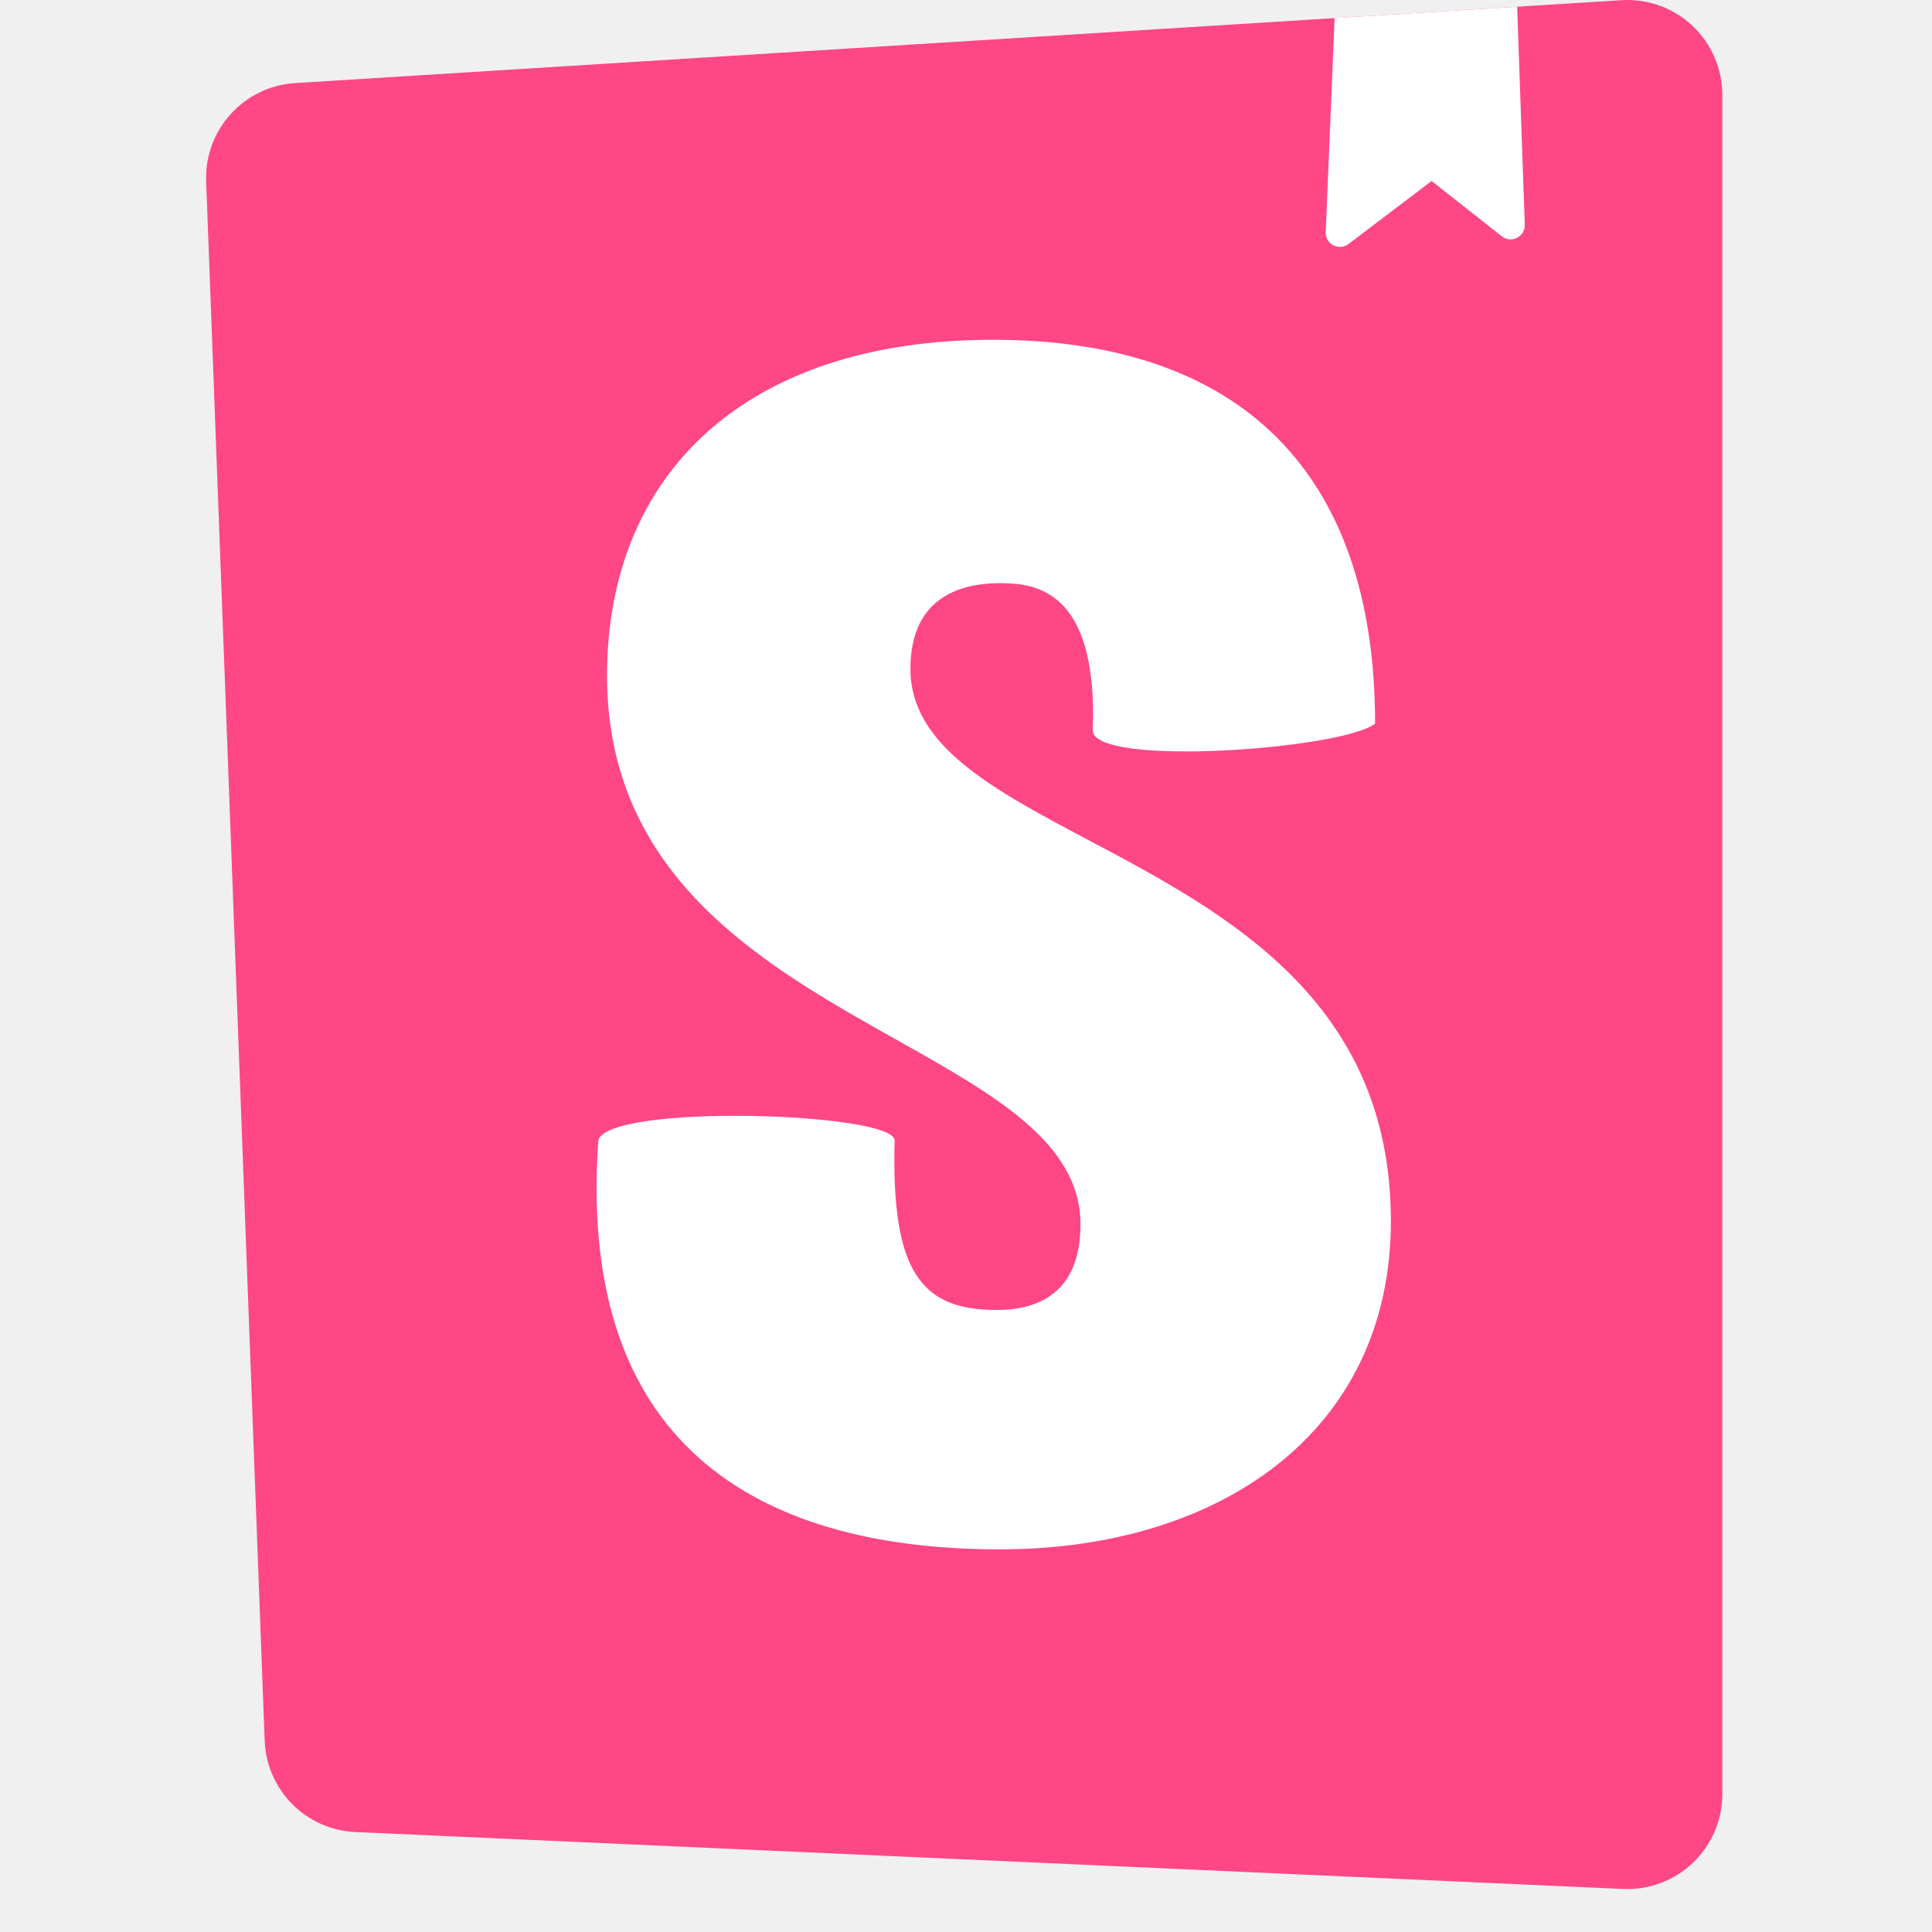
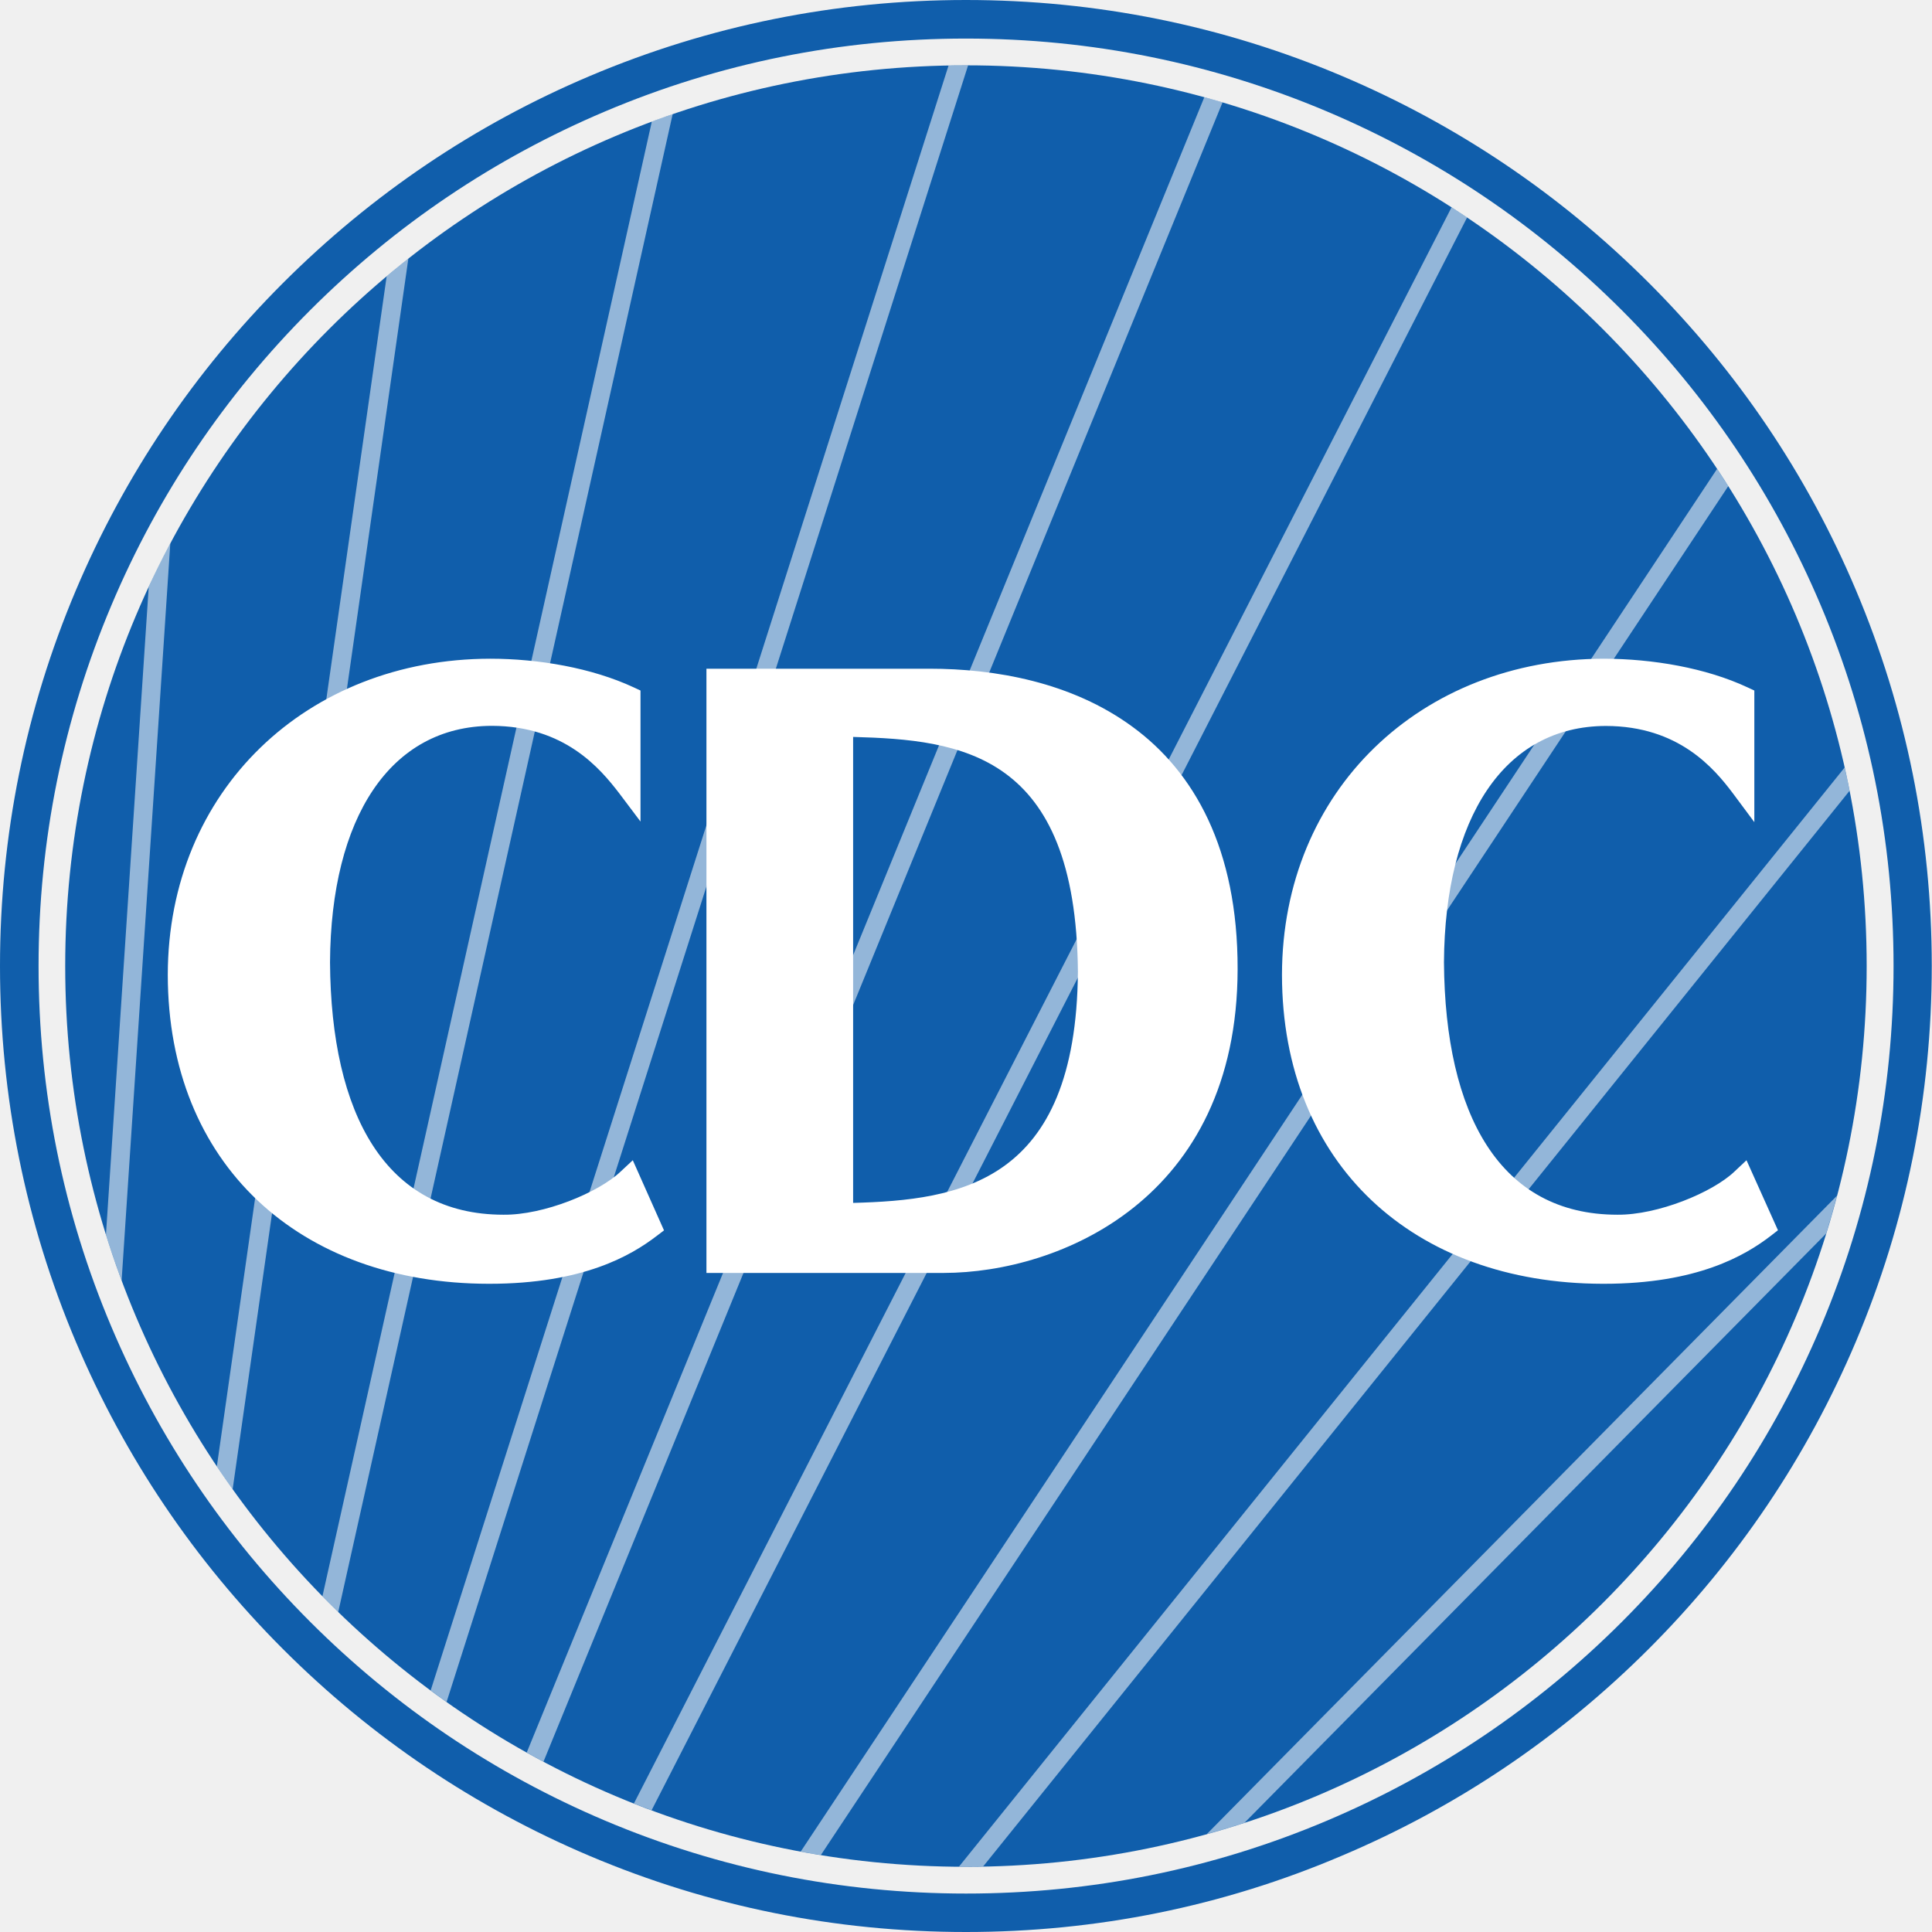
- <svg xmlns="http://www.w3.org/2000/svg" version="1.1" width="164" height="164">
-   <svg width="164" height="164" viewBox="0 0 164 164" fill="none">
-     <path d="M22.467 147.762 17.5 15.402a8.062 8.062 0 0 1 7.553-8.35L137.637.016a8.061 8.061 0 0 1 8.565 8.047v144.23a8.063 8.063 0 0 1-8.424 8.054l-107.615-4.833a8.062 8.062 0 0 1-7.695-7.752Z" fill="#FF4785" />
-     <path fill-rule="evenodd" clip-rule="evenodd" d="m128.785.57-15.495.968-.755 18.172a1.203 1.203 0 0 0 1.928 1.008l7.06-5.354 5.962 4.697a1.202 1.202 0 0 0 1.946-.987L128.785.569Zm-12.059 60.856c-2.836 2.203-23.965 3.707-23.965.57.447-11.969-4.912-12.494-7.889-12.494-2.828 0-7.59.855-7.59 7.267 0 6.534 6.96 10.223 15.13 14.553 11.607 6.15 25.654 13.594 25.654 32.326 0 17.953-14.588 27.871-33.194 27.871-19.201 0-35.981-7.769-34.086-34.702.744-3.163 25.156-2.411 25.156 0-.298 11.114 2.232 14.383 8.633 14.383 4.912 0 7.144-2.708 7.144-7.267 0-6.9-7.252-10.973-15.595-15.657C64.827 81.933 51.53 74.468 51.53 57.34c0-17.098 11.76-28.497 32.747-28.497 20.988 0 32.449 11.224 32.449 32.584Z" fill="#fff" />
-   </svg>
-   <style>@media (prefers-color-scheme: light) { :root { filter: none; } }</style>
+ <svg xmlns="http://www.w3.org/2000/svg" version="1.1" id="Logo" x="0px" y="0px" viewBox="0 0 1602.7 1602.9" style="enable-background:new 0 0 1602.7 1602.9;" xml:space="preserve">
+   <style type="text/css">
+ 	.st0{fill:#105EAB;}
+ 	.st1{opacity:0.55;}
+ 	.st2{fill:#FFFFFF;}
+ </style>
+   <path class="st0" d="M801.4,1602.9c-108.2,0-213.1-21.2-311.9-63c-95.4-40.4-181.1-98.1-254.7-171.7  S103.4,1208.8,63,1113.4C21.2,1014.6,0,909.6,0,801.5s21.2-213.1,63-311.9c40.4-95.4,98.1-181.1,171.7-254.7S394,103.4,489.5,63  C588.3,21.2,693.3,0,801.4,0c108.2,0,213.1,21.2,311.9,63c95.4,40.4,181.1,98.1,254.7,171.7c73.6,73.6,131.4,159.3,171.7,254.7  c41.8,98.8,63,203.8,63,311.9s-21.2,213.1-63,311.9c-40.4,95.4-98.1,181.1-171.7,254.7c-73.6,73.6-159.3,131.4-254.7,171.7  C1014.6,1581.7,909.6,1602.9,801.4,1602.9z M801.4,32c-103.9,0-204.6,20.3-299.5,60.5c-91.6,38.8-173.9,94.2-244.6,164.9  S131.2,410.4,92.5,502C52.4,596.8,32,697.6,32,801.5s20.3,204.6,60.5,299.5c38.8,91.6,94.2,173.9,164.9,244.6s153,126.1,244.6,164.9  c94.8,40.1,195.6,60.5,299.5,60.5s204.6-20.3,299.5-60.5c91.6-38.8,173.9-94.2,244.6-164.9c70.7-70.7,126.1-153,164.9-244.6  c40.1-94.8,60.5-195.6,60.5-299.5s-20.3-204.6-60.5-299.5c-38.8-91.6-94.2-173.9-164.9-244.6c-70.7-70.7-153-126.1-244.6-164.9  C1006.1,52.4,905.3,32,801.4,32z" />
+   <circle class="st0" cx="801.4" cy="801.5" r="747.3" />
+   <g class="st1">
+     <path class="st2" d="M1001.2,1521.7c10.5-2.9,20.9-6,31.3-9.4l482.6-488.9c3.2-10.4,6.2-20.9,9-31.4L1001.2,1521.7z" />
+     <path class="st2" d="M123.4,486.7l-35.5,537.7c4,12.8,8.4,25.5,13,38l40.4-611.7C135,462.5,129,474.5,123.4,486.7z" />
+     <path class="st2" d="M320.8,229.2l-140.9,987.5c4.3,6.4,8.6,12.7,13.1,19L338.8,214.5C332.7,219.3,326.7,224.2,320.8,229.2z" />
+     <path class="st2" d="M540.8,100.8L267.5,1324.4c4.3,4.4,8.7,8.8,13.1,13.1L558.1,94.6C552.3,96.6,546.5,98.7,540.8,100.8z" />
+     <path class="st2" d="M801.3,54.2c-4.8,0-9.5,0.1-14.3,0.1L357.3,1402.5c4.4,3.2,8.8,6.4,13.2,9.6L803.2,54.2   C802.6,54.2,802,54.2,801.3,54.2z" />
+     <path class="st2" d="M999.2,80.6L437,1454c4.6,2.6,9.2,5.1,13.9,7.6L1014.3,84.9C1009.3,83.4,1004.2,82,999.2,80.6z" />
+     <path class="st2" d="M1204.3,172L525.9,1496.3c4.9,1.9,9.8,3.8,14.7,5.6l676.6-1321.5C1212.9,177.6,1208.6,174.7,1204.3,172z" />
+     <path class="st2" d="M1424.6,389L664.3,1536.2c5.5,1,11.1,2,16.7,2.9l752.9-1135.8C1430.8,398.5,1427.7,393.7,1424.6,389z" />
+     <path class="st2" d="M1530.4,636.8l-734.8,911.9c1.9,0,3.8,0,5.7,0c4.8,0,9.6-0.1,14.4-0.2l718.8-892.4   C1533.3,649.7,1531.9,643.3,1530.4,636.8z" />
+   </g>
+   <path class="st2" d="M514.9,972c-18.2,17.4-63.8,36.2-97.3,35.8c-97.5-0.1-143-82.9-143.8-209.5  c0.7-119.7,49.8-195.9,134.2-196.1c60.4,0.1,89.7,35.1,105.7,55.9l17.7,23.5V572.9l-5.6-2.6c-34.8-16.2-79-23.8-119.2-23.8  C255,546.8,139.4,655.4,139.2,808.8c0.2,157.3,109.5,256.1,266.1,256.3h0.8c77.7,0,117.6-23.5,138.6-39.6l6.2-4.7L525,962.6  L514.9,972z M939.6,603c-50.7-37.2-114.2-48.2-168.4-48.2H586.1v501.3h197.1c95.6-0.2,243.3-60.9,243.6-252  C1027,704,990.5,640.2,939.6,603L939.6,603z M707.8,998V611.4c89.5,2.4,184.8,13.3,186.5,194.7C892.9,982.3,795.4,995.6,707.8,998z   M1449,962.6l-10,9.4c-18.2,17.4-63.7,36.1-97.1,35.8c-97.5,0-143-82.9-143.9-209.4c0.7-119.8,49.9-196,134.4-196.1  c60.3,0.1,89.7,35.1,105.4,56l17.7,23.8V572.9l-5.6-2.6c-34.6-16.2-78.8-23.7-119.2-23.8c-151.5,0.3-266.9,108.9-267.1,262.3  c0.2,157.3,109.3,256,265.9,256.3h1.2c77.5,0,117.2-23.5,138.2-39.6l6.2-4.8L1449,962.6z" />
</svg>
